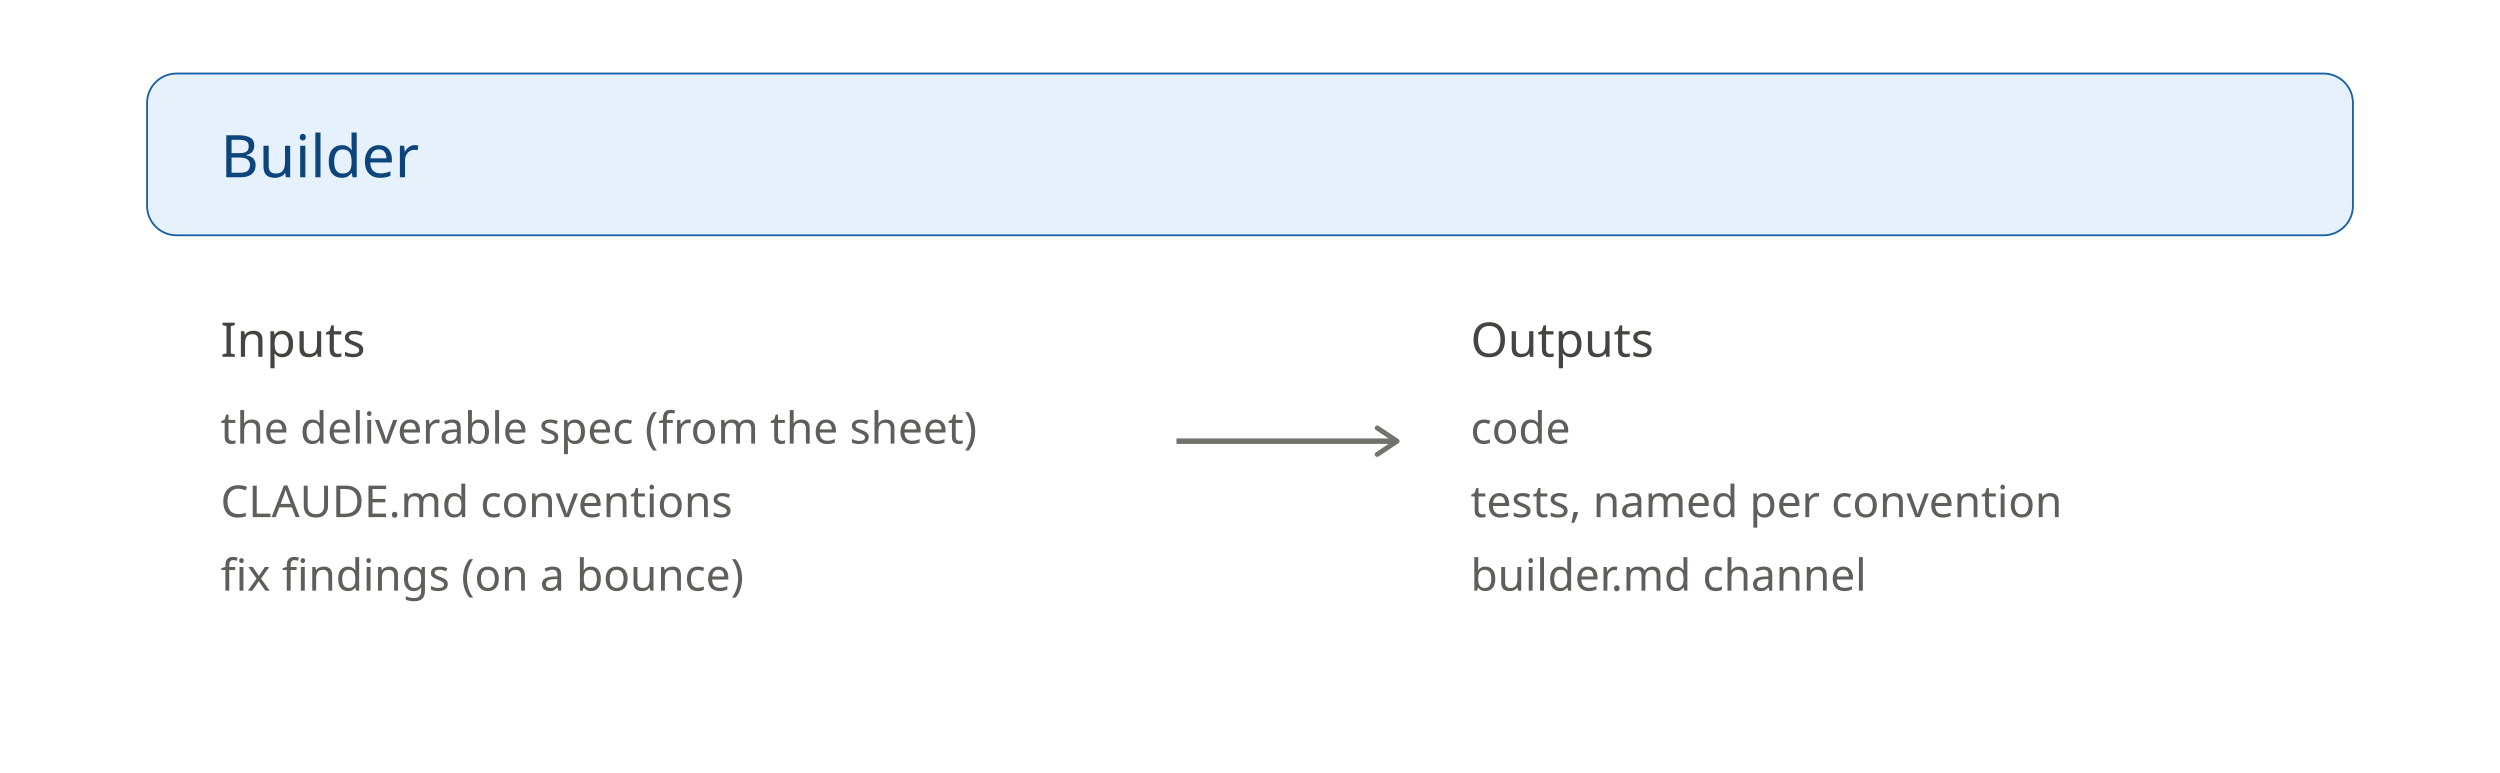
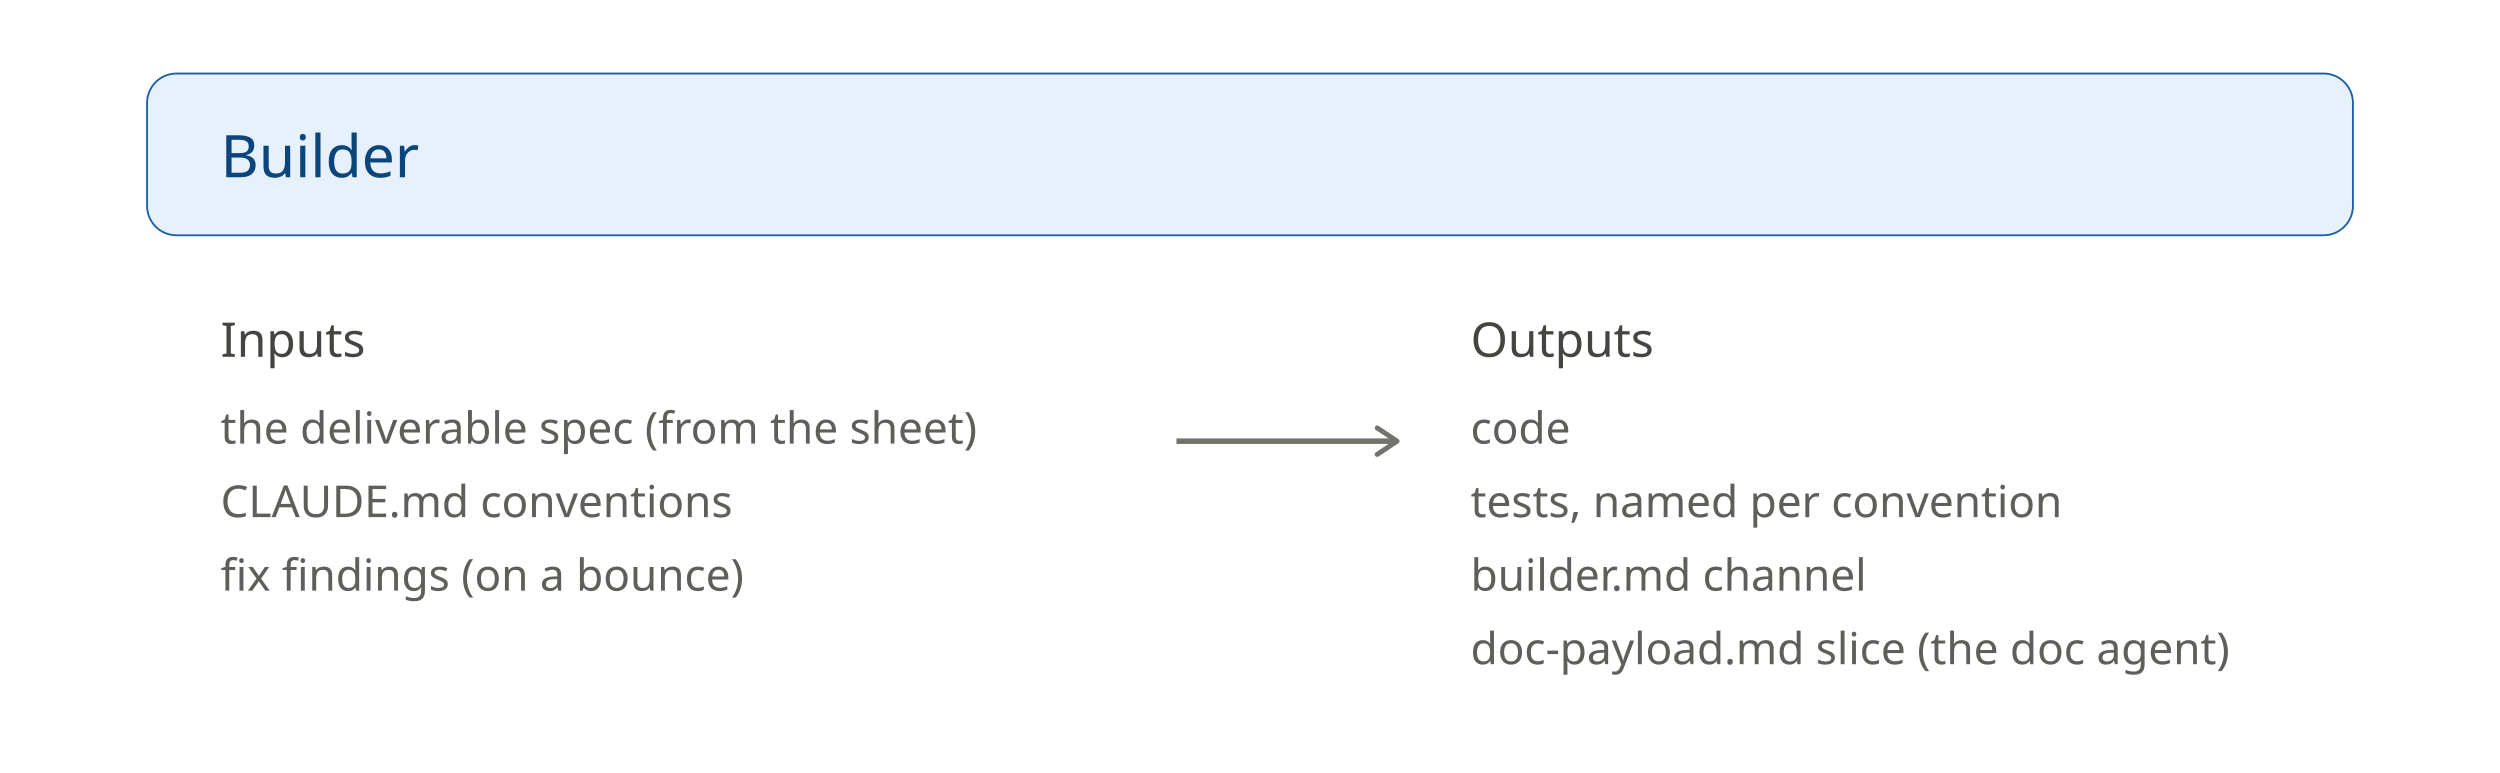
<svg xmlns="http://www.w3.org/2000/svg" width="680" viewBox="0 0 680 210" role="img" font-family="sans-serif">
  <defs>
    <marker id="a" viewBox="0 0 10 10" refX="8" refY="5" markerWidth="6" markerHeight="6" orient="auto">
      <path d="M2 1L8 5L2 9" fill="none" stroke="context-stroke" stroke-width="1.5" stroke-linecap="round" stroke-linejoin="round" />
    </marker>
  </defs>
  <rect x="40" y="20" width="600" height="44" rx="8" fill="#E6F1FB" stroke="#185FA5" stroke-width="0.5" />
  <text x="60" y="42" dominant-baseline="central" fill="#0C447C" font-size="16" font-weight="500">Builder</text>
  <text x="60" y="92" dominant-baseline="central" fill="#444441" font-size="13" font-weight="500">Inputs</text>
  <text x="60" y="116" dominant-baseline="central" fill="#5F5E5A" font-size="12">the deliverable spec (from the sheet)</text>
  <text x="60" y="136" dominant-baseline="central" fill="#5F5E5A" font-size="12">CLAUDE.md conventions</text>
  <text x="60" y="156" dominant-baseline="central" fill="#5F5E5A" font-size="12">fix findings (on a bounce)</text>
  <line x1="320" y1="120" x2="380" y2="120" stroke="#73726c" stroke-width="1.5" marker-end="url(#a)" />
  <text x="400" y="92" dominant-baseline="central" fill="#444441" font-size="13" font-weight="500">Outputs</text>
  <text x="400" y="116" dominant-baseline="central" fill="#5F5E5A" font-size="12">code</text>
  <text x="400" y="136" dominant-baseline="central" fill="#5F5E5A" font-size="12">tests, named per convention</text>
  <text x="400" y="156" dominant-baseline="central" fill="#5F5E5A" font-size="12">builder.md channel</text>
+   <text x="400" y="176" dominant-baseline="central" fill="#5F5E5A" font-size="12">doc-payload.md slice (the doc agent)</text>
</svg>
